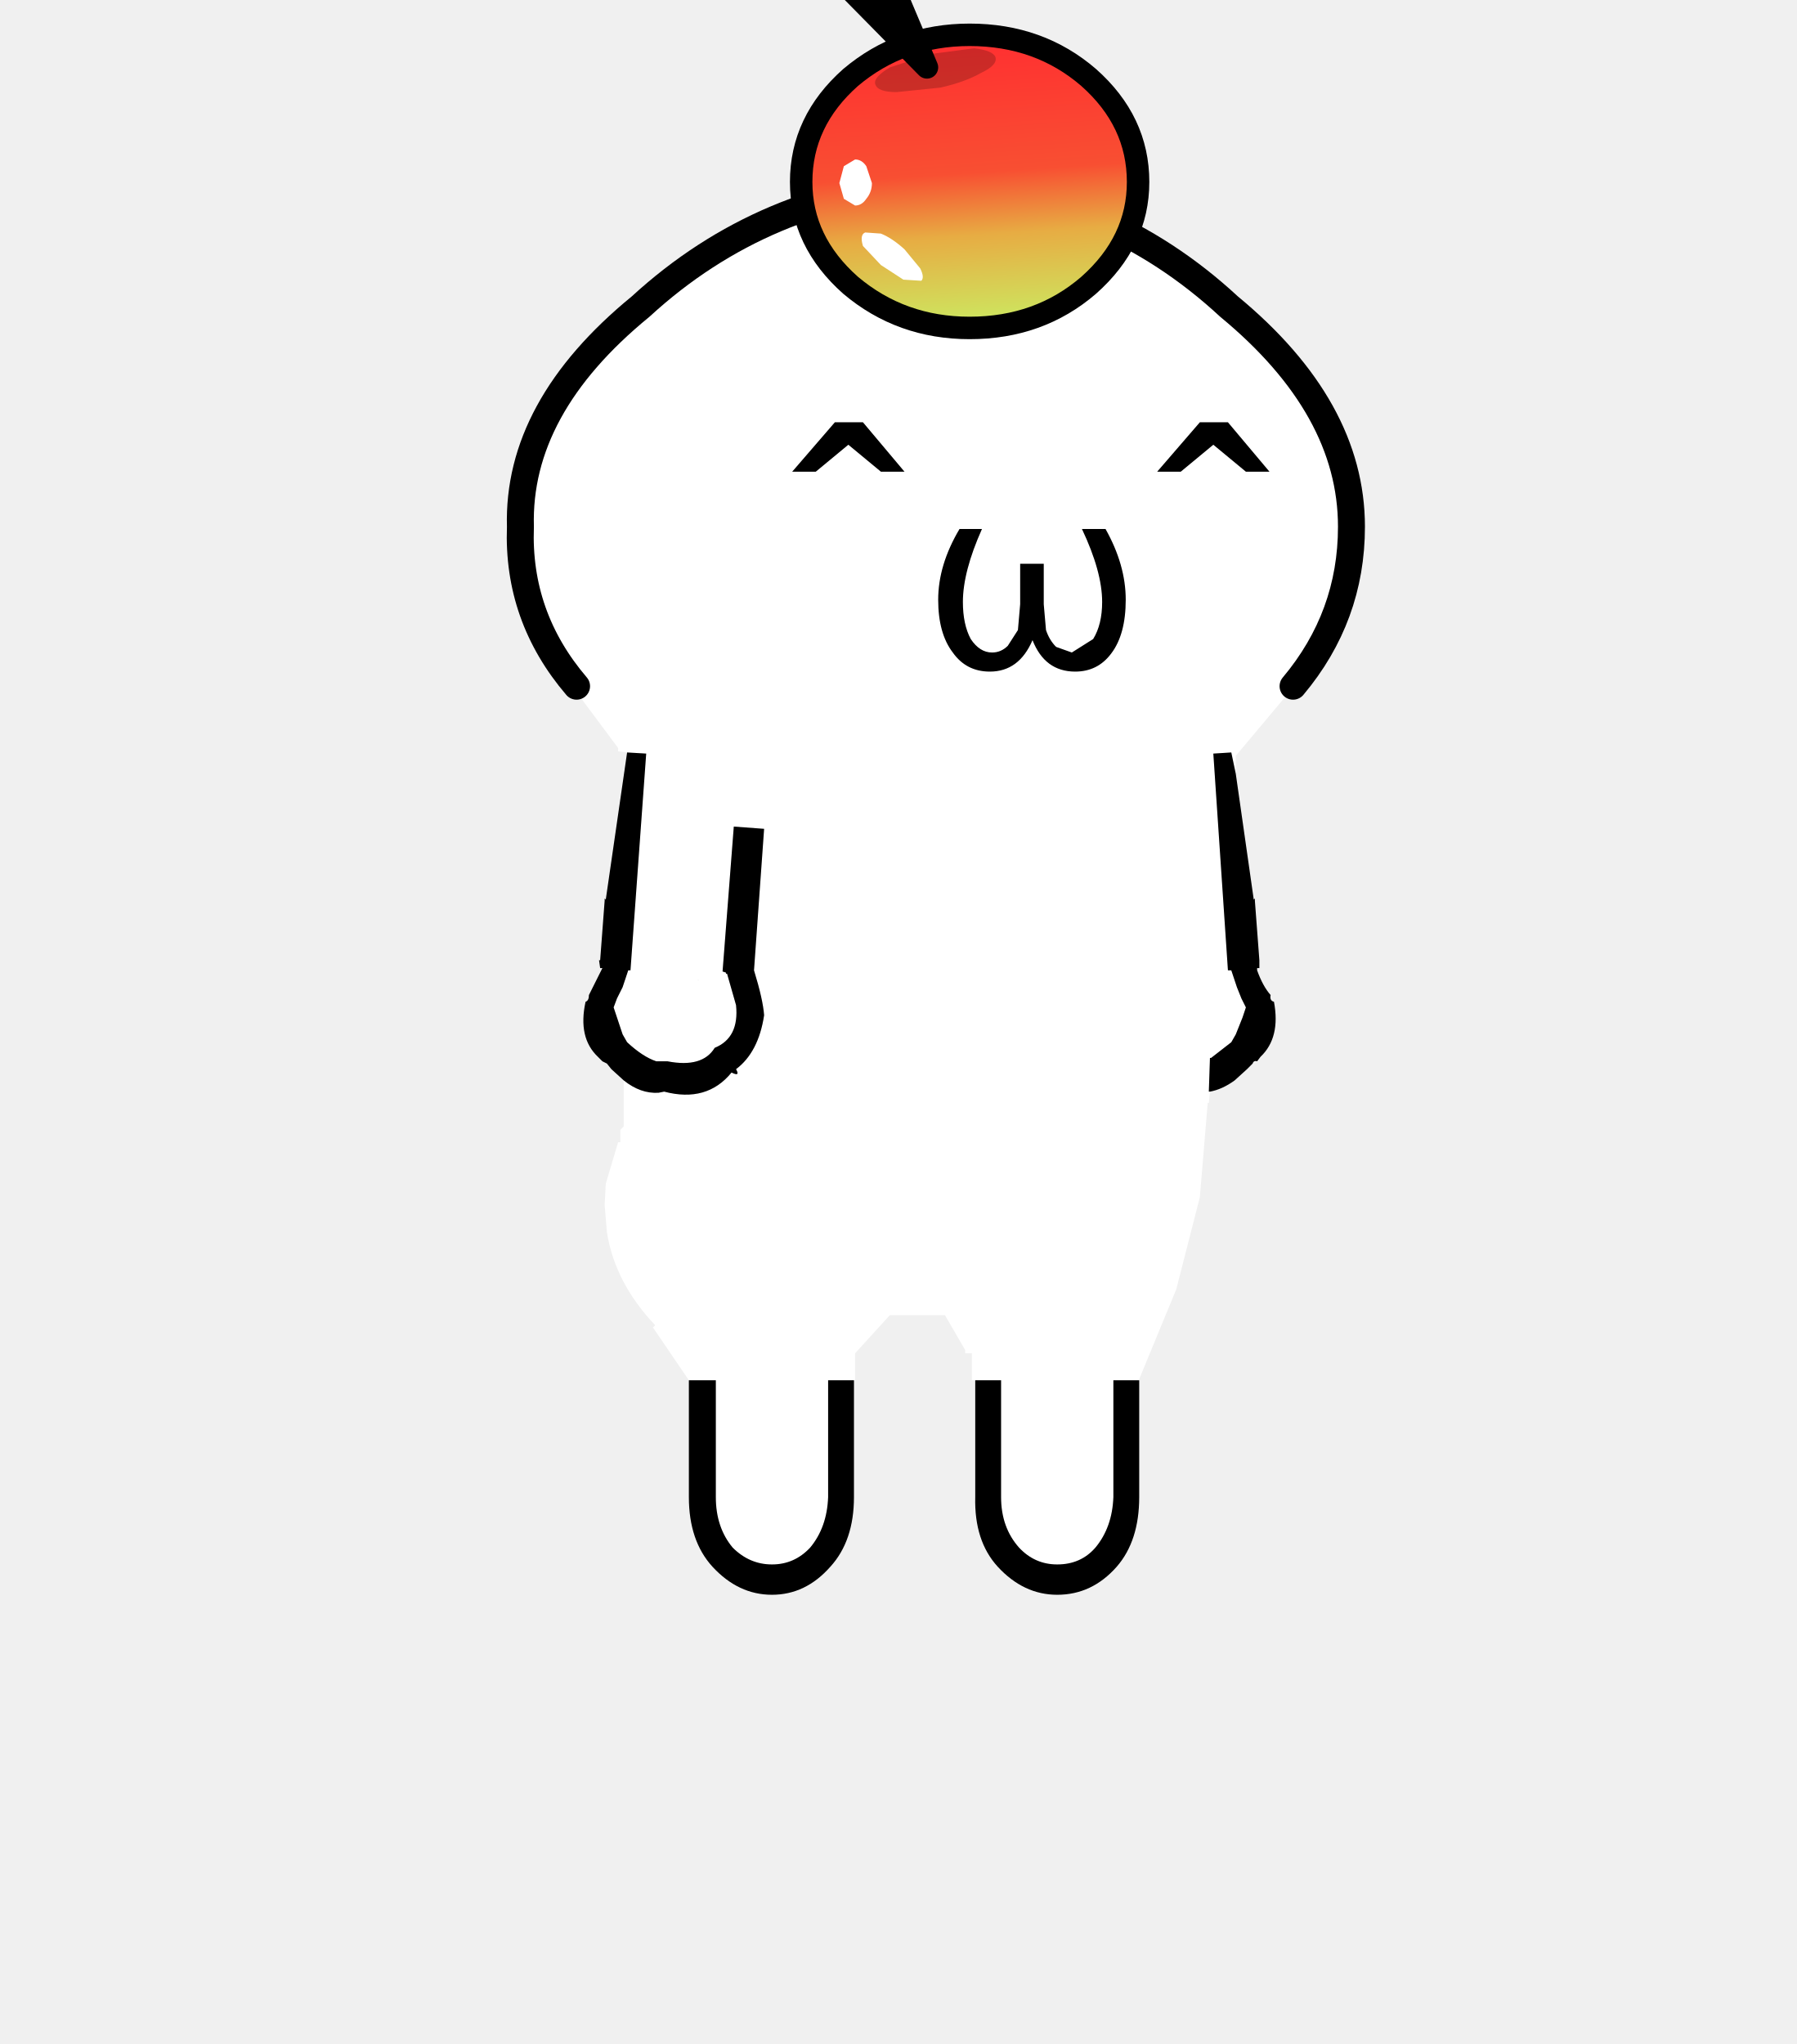
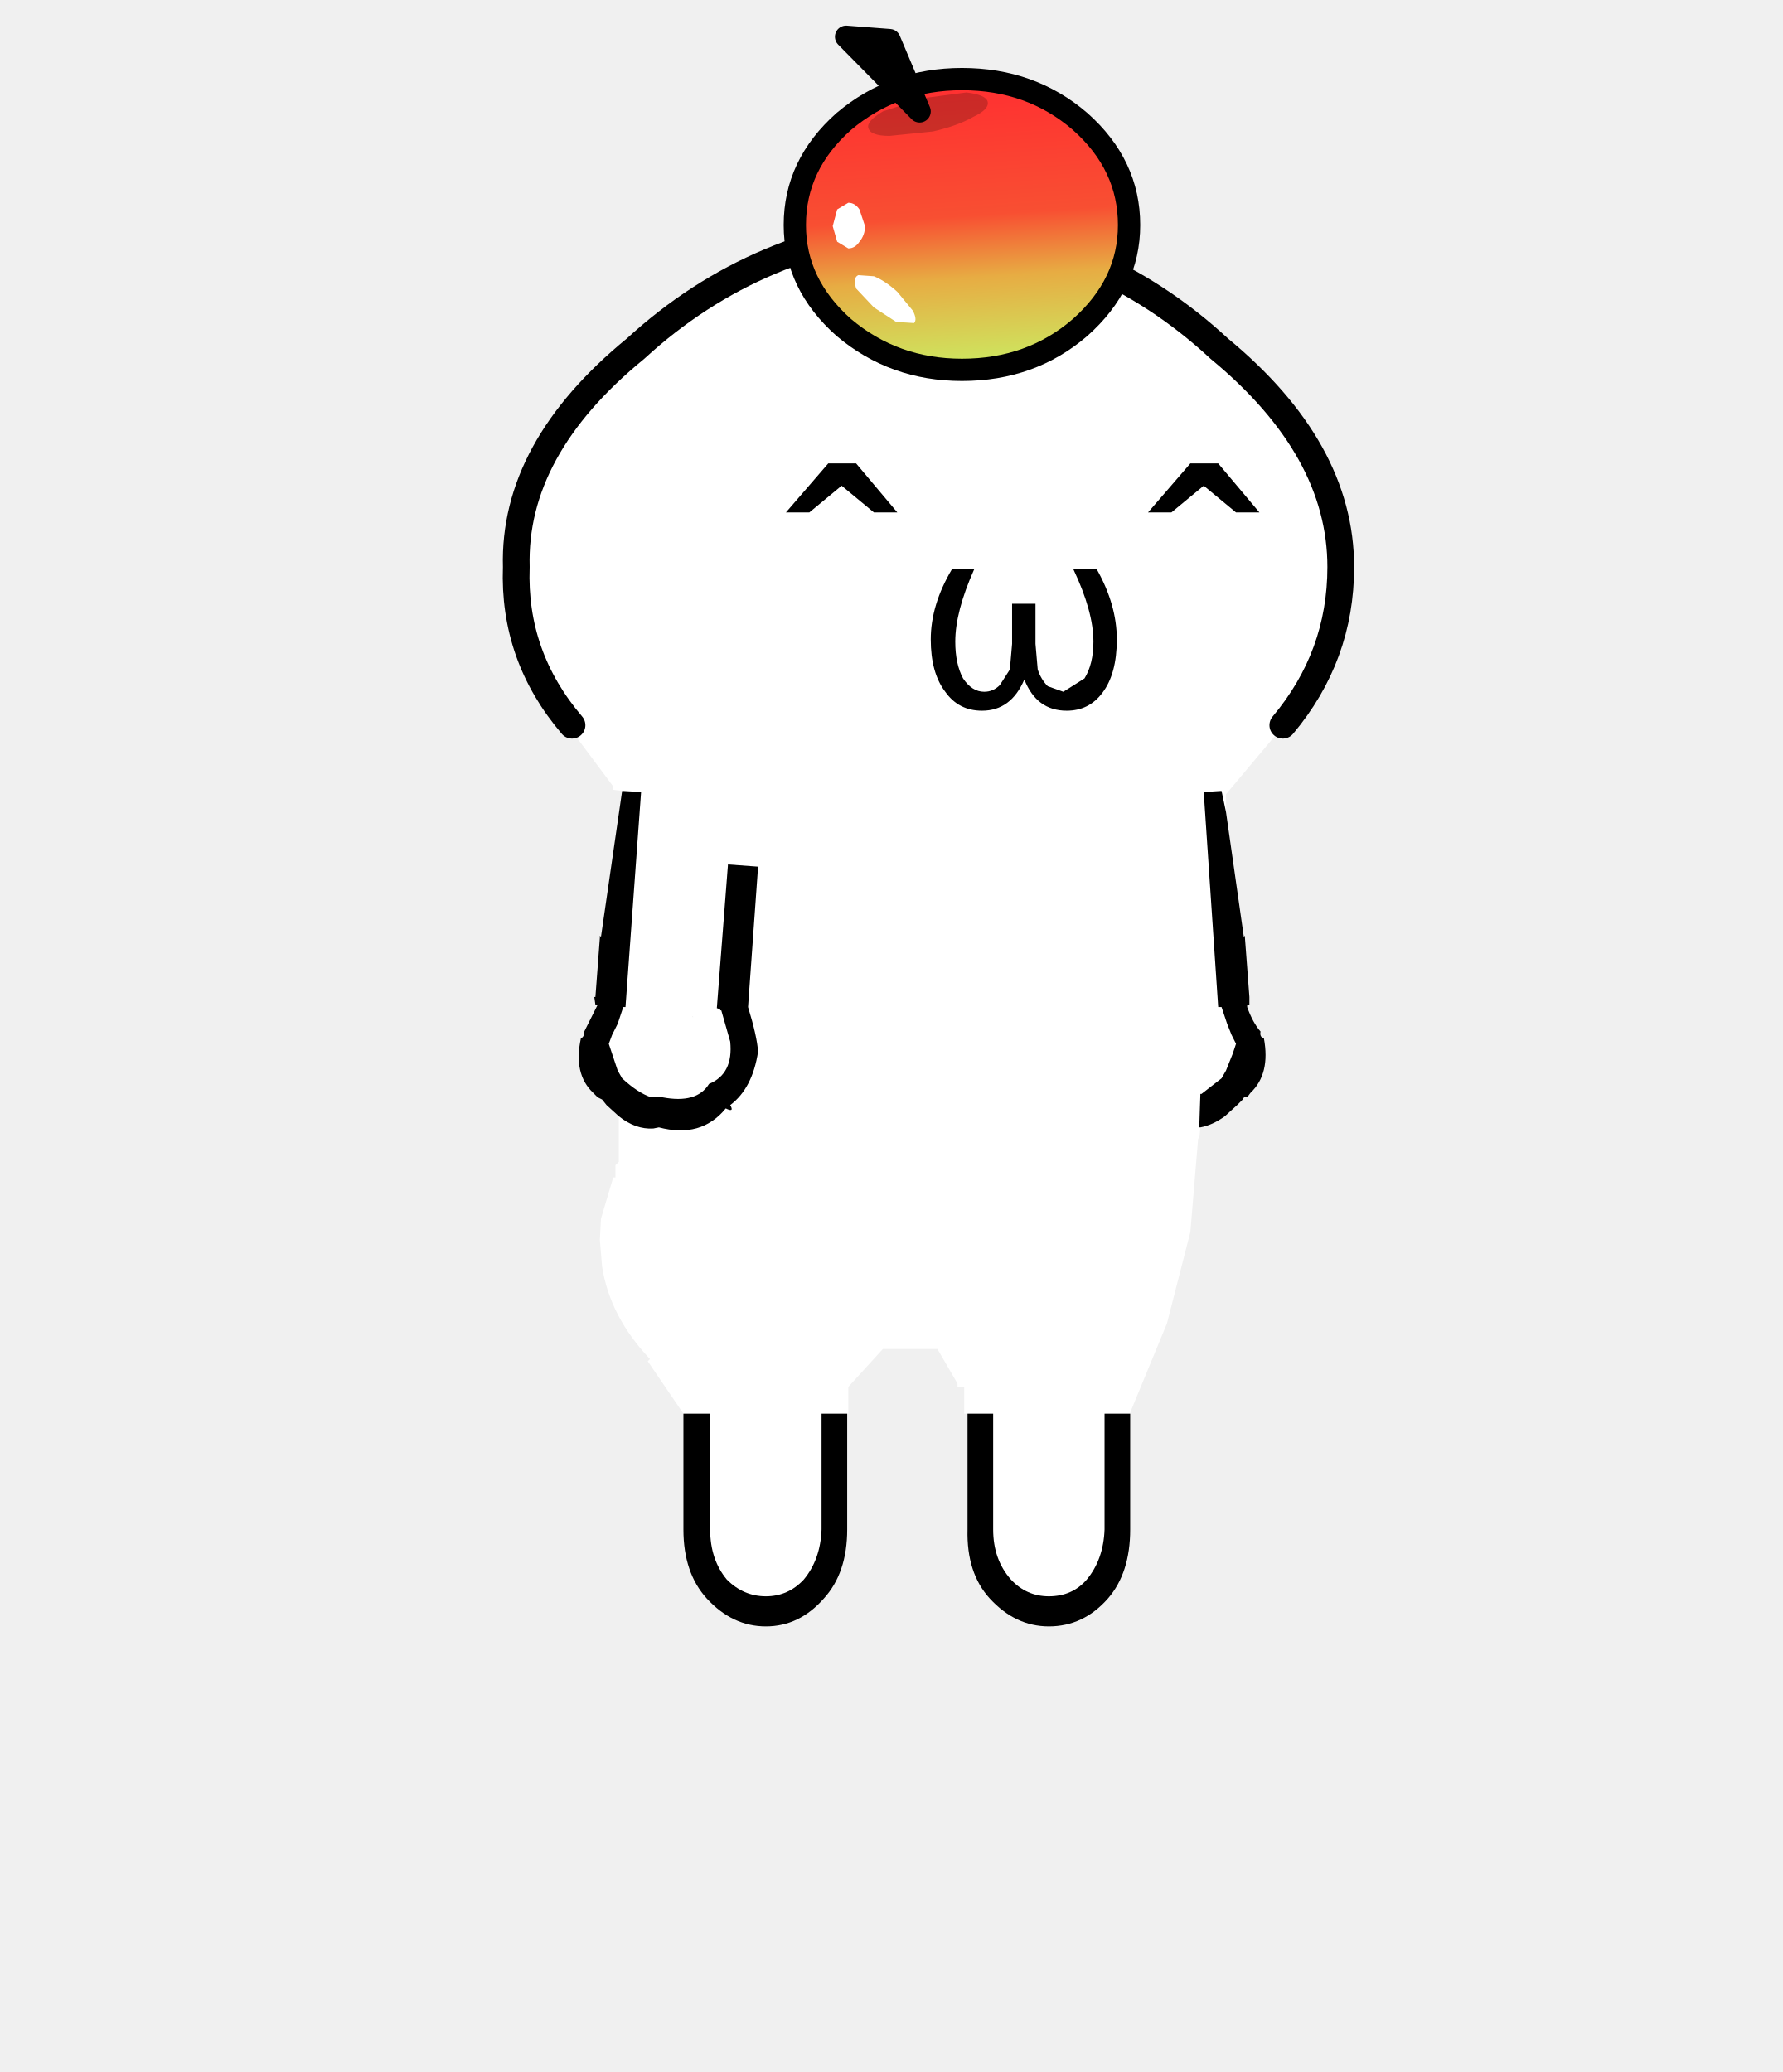
- <svg xmlns="http://www.w3.org/2000/svg" xmlns:xlink="http://www.w3.org/1999/xlink" height="182" width="160" version="1.1" id="svg23">
-   <defs id="defs13">
-     <g id="shape0" transform="matrix(1.0, 0.0, 0.0, 1.0, 18.6, 64.6)">
-       <path d="M-15.5 -41.55 Q-18.15 -44.65 -18.0 -48.65 -18.15 -53.95 -12.65 -58.45 -7.15 -63.5 0.5 -64.0 8.1 -63.5 13.55 -58.45 19.0 -53.95 19.0 -48.65 19.0 -44.65 16.4 -41.55 L16.5 -41.55 16.45 -41.55 13.85 -38.45 13.85 -37.65 13.65 -38.6 12.85 -38.55 13.5 -28.9 13.65 -28.9 13.9 -28.15 14.1 -27.65 14.3 -27.25 14.15 -26.8 13.85 -26.05 13.65 -25.7 12.75 -25.0 12.7 -25.0 12.65 -23.5 12.7 -23.5 12.65 -23.0 12.6 -23.0 12.25 -18.8 11.2 -14.7 9.55 -10.7 9.55 -10.65 8.4 -10.65 8.4 -5.45 Q8.35 -4.1 7.6 -3.2 6.95 -2.45 5.9 -2.45 4.9 -2.45 4.2 -3.2 3.4 -4.1 3.4 -5.45 L3.4 -10.65 2.25 -10.65 2.1 -10.65 2.1 -11.85 1.8 -11.85 1.8 -12.0 0.9 -13.55 -1.55 -13.55 -3.1 -11.85 -3.1 -10.65 -3.15 -10.65 -4.3 -10.65 -4.3 -5.45 Q-4.35 -4.1 -5.1 -3.2 -5.8 -2.45 -6.8 -2.45 -7.8 -2.45 -8.55 -3.2 -9.3 -4.1 -9.3 -5.45 L-9.3 -10.65 -10.5 -10.65 -12.1 -13.0 -12.0 -13.1 Q-13.8 -15.0 -14.15 -17.25 L-14.25 -18.45 -14.2 -19.4 -13.65 -21.25 -13.55 -21.25 -13.55 -21.8 -13.4 -21.95 -13.4 -22.0 -13.4 -23.3 -13.4 -24.0 Q-12.65 -23.4 -11.85 -23.45 L-11.6 -23.5 Q-9.7 -23.0 -8.6 -24.35 -8.2 -24.15 -8.4 -24.5 -7.4 -25.25 -7.15 -26.9 -7.2 -27.6 -7.6 -28.9 L-7.15 -35.2 -8.5 -35.3 -9.0 -28.85 -8.85 -28.8 -8.85 -28.75 -8.8 -28.75 -8.4 -27.35 Q-8.25 -25.9 -9.35 -25.45 -9.9 -24.55 -11.45 -24.85 L-11.95 -24.85 Q-12.55 -25.05 -13.25 -25.7 L-13.45 -26.05 -13.7 -26.8 -13.85 -27.25 -13.7 -27.65 -13.45 -28.15 -13.2 -28.9 -13.1 -28.9 -12.4 -38.55 -13.25 -38.6 -13.65 -38.65 -13.65 -38.8 -15.7 -41.55 -15.5 -41.55 M-13.75 -21.9 L-13.8 -22.0 -13.75 -21.9 M-10.05 -28.45 L-10.1 -28.5 -10.1 -28.45 -10.05 -28.45" fill="#ffffff" fill-rule="evenodd" stroke="none" id="path862" />
-       <path d="M13.85 -37.65 L14.65 -32.05 14.7 -32.1 14.7 -32.0 14.9 -29.35 14.9 -29.0 14.8 -29.0 14.8 -28.9 Q15.05 -28.2 15.4 -27.8 15.35 -27.55 15.55 -27.5 15.85 -25.9 14.95 -25.05 L14.8 -24.85 Q14.65 -24.9 14.6 -24.75 L14.35 -24.5 13.8 -24.0 Q13.25 -23.6 12.7 -23.5 L12.65 -23.5 12.7 -25.0 12.75 -25.0 13.65 -25.7 13.85 -26.05 14.15 -26.8 14.3 -27.25 14.1 -27.65 13.9 -28.15 13.65 -28.9 13.5 -28.9 12.85 -38.55 13.65 -38.6 13.85 -37.65 M9.55 -10.65 L9.55 -5.45 Q9.55 -3.5 8.55 -2.35 7.45 -1.1 5.9 -1.1 4.4 -1.1 3.25 -2.35 2.2 -3.5 2.25 -5.45 L2.25 -10.65 3.4 -10.65 3.4 -5.45 Q3.4 -4.1 4.2 -3.2 4.9 -2.45 5.9 -2.45 6.95 -2.45 7.6 -3.2 8.35 -4.1 8.4 -5.45 L8.4 -10.65 9.55 -10.65 M-3.15 -10.65 L-3.15 -5.45 Q-3.15 -3.5 -4.2 -2.35 -5.3 -1.1 -6.8 -1.1 -8.3 -1.1 -9.45 -2.35 -10.5 -3.5 -10.5 -5.45 L-10.5 -10.65 -9.3 -10.65 -9.3 -5.45 Q-9.3 -4.1 -8.55 -3.2 -7.8 -2.45 -6.8 -2.45 -5.8 -2.45 -5.1 -3.2 -4.35 -4.1 -4.3 -5.45 L-4.3 -10.65 -3.15 -10.65 M-13.4 -24.0 L-13.95 -24.5 -14.15 -24.75 -14.35 -24.85 -14.55 -25.05 Q-15.45 -25.9 -15.1 -27.5 -14.95 -27.55 -14.95 -27.8 L-14.4 -28.9 -14.35 -29.0 -14.45 -29.0 -14.5 -29.35 -14.45 -29.35 -14.25 -32.0 -14.25 -32.1 -14.2 -32.05 -13.25 -38.6 -12.4 -38.55 -13.1 -28.9 -13.2 -28.9 -13.45 -28.15 -13.7 -27.65 -13.85 -27.25 -13.7 -26.8 -13.45 -26.05 -13.25 -25.7 Q-12.55 -25.05 -11.95 -24.85 L-11.45 -24.85 Q-9.9 -24.55 -9.35 -25.45 -8.25 -25.9 -8.4 -27.35 L-8.8 -28.75 -8.85 -28.75 -8.85 -28.8 -9.0 -28.85 -8.5 -35.3 -7.15 -35.2 -7.6 -28.9 Q-7.2 -27.6 -7.15 -26.9 -7.4 -25.25 -8.4 -24.5 -8.2 -24.15 -8.6 -24.35 -9.7 -23.0 -11.6 -23.5 L-11.85 -23.45 Q-12.65 -23.4 -13.4 -24.0" fill="#000000" fill-rule="evenodd" stroke="none" id="path864" />
-       <path d="M-15.5 -41.55 Q-18.15 -44.65 -18.0 -48.65 -18.15 -53.95 -12.65 -58.45 -7.15 -63.5 0.5 -64.0 8.1 -63.5 13.55 -58.45 19.0 -53.95 19.0 -48.65 19.0 -44.65 16.4 -41.55" fill="none" stroke="#000000" stroke-linecap="round" stroke-linejoin="round" stroke-width="1.2" id="path866" />
-       <path d="M5.4 -44.05 Q5.55 -43.6 5.85 -43.3 L6.55 -43.05 7.5 -43.65 Q7.9 -44.3 7.9 -45.3 7.9 -46.65 7.0 -48.55 L8.05 -48.55 Q8.95 -46.95 8.95 -45.4 8.95 -43.85 8.3 -43.0 7.7 -42.2 6.7 -42.2 5.35 -42.2 4.8 -43.6 4.2 -42.2 2.9 -42.2 1.85 -42.2 1.25 -43.05 0.6 -43.9 0.6 -45.4 0.6 -46.95 1.55 -48.55 L2.55 -48.55 Q1.7 -46.65 1.7 -45.3 1.7 -44.3 2.05 -43.65 2.45 -43.05 3.0 -43.05 3.4 -43.05 3.7 -43.35 L4.15 -44.05 4.25 -45.2 4.25 -47.0 5.3 -47.0 5.3 -45.2 5.4 -44.05" fill="#000000" fill-rule="evenodd" stroke="none" id="path868" />
+ <svg xmlns="http://www.w3.org/2000/svg" xmlns:xlink="http://www.w3.org/1999/xlink" height="186" width="160">
+   <defs>
+     <use height="2.2" width="5" xlink:href="#a" id="e" />
+     <use height="15.95" width="16" xlink:href="#b" id="f" />
+     <g id="d">
+       <path d="M-15.5-41.55q-2.65-3.1-2.5-7.1-.15-5.3 5.35-9.8Q-7.15-63.5.5-64q7.6.5 13.05 5.55 5.45 4.5 5.45 9.8 0 4-2.6 7.1h.1-.05l-2.6 3.1v.8l-.2-.95-.8.05.65 9.65h.15l.25.75.2.5.2.4-.15.45-.3.75-.2.35-.9.7h-.05l-.05 1.5h.05l-.05.5h-.05l-.35 4.2-1.05 4.1-1.65 4v.05H8.4v5.2Q8.35-4.1 7.6-3.2q-.65.75-1.7.75-1 0-1.7-.75-.8-.9-.8-2.25v-5.2H2.1v-1.2h-.3V-12l-.9-1.55h-2.45l-1.55 1.7v1.2h-1.2v5.2q-.05 1.35-.8 2.25-.7.75-1.7.75t-1.75-.75q-.75-.9-.75-2.25v-5.2h-1.2L-12.1-13l.1-.1q-1.8-1.9-2.15-4.15l-.1-1.2.05-.95.55-1.85h.1v-.55l.15-.15V-24q.75.6 1.55.55l.25-.05q1.9.5 3-.85.4.2.2-.15 1-.75 1.25-2.4-.05-.7-.45-2l.45-6.3-1.35-.1-.5 6.45.15.05v.05h.05l.4 1.4q.15 1.45-.95 1.9-.55.9-2.1.6h-.5q-.6-.2-1.3-.85l-.2-.35-.25-.75-.15-.45.15-.4.25-.5.25-.75h.1l.7-9.65-.85-.05-.4-.05v-.15l-2.05-2.75h.2m1.75 19.65l-.05-.1.05.1m3.7-6.55l-.05-.05v.05h.05" fill="#fff" fill-rule="evenodd" transform="translate(18.6 64.6)" />
+       <path d="M13.85-37.65l.8 5.6.05-.05v.1l.2 2.65v.35h-.1v.1q.25.7.6 1.1-.05.25.15.3.3 1.6-.6 2.45l-.15.2q-.15-.05-.2.1l-.25.25-.55.5q-.55.4-1.1.5h-.05l.05-1.5h.05l.9-.7.2-.35.3-.75.15-.45-.2-.4-.2-.5-.25-.75h-.15l-.65-9.65.8-.05.2.95m-4.3 27v5.2q0 1.95-1 3.1Q7.45-1.1 5.9-1.1q-1.5 0-2.65-1.25-1.05-1.15-1-3.1v-5.2H3.4v5.2q0 1.35.8 2.25.7.75 1.7.75 1.05 0 1.7-.75.75-.9.8-2.25v-5.2h1.15m-12.7 0v5.2q0 1.95-1.05 3.1Q-5.3-1.1-6.8-1.1t-2.65-1.25q-1.05-1.15-1.05-3.1v-5.2h1.2v5.2q0 1.35.75 2.25.75.75 1.75.75t1.7-.75q.75-.9.8-2.25v-5.2h1.15M-13.4-24l-.55-.5-.2-.25-.2-.1-.2-.2q-.9-.85-.55-2.45.15-.05.15-.3l.55-1.1.05-.1h-.1l-.05-.35h.05l.2-2.65v-.1l.05.05.95-6.55.85.05-.7 9.65h-.1l-.25.75-.25.5-.15.4.15.45.25.75.2.35q.7.65 1.3.85h.5q1.55.3 2.1-.6 1.1-.45.95-1.9l-.4-1.4h-.05v-.05l-.15-.05.5-6.45 1.35.1-.45 6.3q.4 1.3.45 2-.25 1.65-1.25 2.4.2.35-.2.15-1.1 1.35-3 .85l-.25.05q-.8.05-1.55-.55" fill-rule="evenodd" transform="translate(18.6 64.6)" />
+       <path d="M3.1 23.05q-2.65-3.1-2.5-7.1-.15-5.3 5.35-9.8Q11.45 1.1 19.1.6q7.6.5 13.05 5.55 5.45 4.5 5.45 9.8 0 4-2.6 7.1" fill="none" stroke="#000" stroke-linecap="round" stroke-linejoin="round" stroke-width="1.2" />
+       <path d="M5.4-44.05q.15.45.45.75l.7.25.95-.6q.4-.65.4-1.65 0-1.35-.9-3.25h1.05q.9 1.6.9 3.15 0 1.55-.65 2.4-.6.8-1.6.8-1.35 0-1.9-1.4-.6 1.4-1.9 1.4-1.05 0-1.65-.85Q.6-43.9.6-45.4q0-1.55.95-3.15h1q-.85 1.9-.85 3.25 0 1 .35 1.65.4.6.95.6.4 0 .7-.3l.45-.7.1-1.15V-47H5.3v1.8l.1 1.15" fill-rule="evenodd" transform="translate(18.6 64.6)" />
    </g>
-     <g id="sprite0" transform="matrix(1.0, 0.0, 0.0, 1.0, 2.45, 0.3)">
-       <use height="2.2" transform="matrix(1.0, 0.0, 0.0, 1.0, -2.45, -0.3)" width="5.0" xlink:href="#shape1" id="use871" />
+     <g id="b">
+       <path d="M8.7-1.95q0 2.65-2.2 4.6-2.2 1.9-5.3 1.9-3.05 0-5.3-1.9Q-6.3.7-6.3-1.95q0-2.7 2.2-4.65 2.25-1.9 5.3-1.9 3.1 0 5.3 1.9 2.2 1.95 2.2 4.65" fill="url(#c)" fill-rule="evenodd" transform="translate(6.8 10.9)" />
+       <path d="M8.7-1.95q0 2.65-2.2 4.6-2.2 1.9-5.3 1.9-3.05 0-5.3-1.9Q-6.3.7-6.3-1.95q0-2.7 2.2-4.65 2.25-1.9 5.3-1.9 3.1 0 5.3 1.9 2.2 1.95 2.2 4.65z" fill="none" stroke="#000" stroke-linecap="round" stroke-linejoin="round" transform="translate(6.8 10.9)" />
+       <path d="M2.35-7.5q.1.35-.65.7-.7.4-1.8.65l-1.95.2q-.85 0-.95-.35-.1-.3.65-.75l1.85-.6 1.9-.25q.85.1.95.4" fill-opacity=".2" fill-rule="evenodd" transform="translate(6.8 10.9)" />
+       <path d="M-4-10.4l1.95.15 1.35 3.2L-4-10.4" fill-rule="evenodd" transform="translate(6.8 10.9)" />
+       <path d="M-4-10.4l1.95.15 1.35 3.2z" fill="none" stroke="#000" stroke-linecap="round" stroke-linejoin="round" transform="translate(6.8 10.9)" />
+       <path d="M-1 1.9q.2.4.05.55l-.8-.05-1-.65-.8-.85q-.15-.5.1-.6l.7.05q.5.2 1.05.7l.7.85m-3.4-3.1l-.2-.7.2-.75.5-.3q.3 0 .5.3l.25.75q0 .4-.25.7-.2.3-.5.3l-.5-.3" fill="#fff" fill-rule="evenodd" transform="translate(6.8 10.9)" />
    </g>
-     <g id="shape1" transform="matrix(1.0, 0.0, 0.0, 1.0, 2.45, 0.3)">
-       <path d="M0.7 -0.3 L2.55 1.9 1.5 1.9 0.05 0.7 -1.4 1.9 -2.45 1.9 -0.55 -0.3 0.7 -0.3" fill="#000000" fill-rule="evenodd" stroke="none" id="path874" />
-     </g>
-     <g id="sprite1" transform="matrix(1.0, 0.0, 0.0, 1.0, 6.8, 10.9)">
-       <use height="15.95" transform="matrix(1.0, 0.0, 0.0, 1.0, -6.8, -10.9)" width="16.0" xlink:href="#shape2" id="use877" />
-     </g>
-     <g id="shape2" transform="matrix(1.0, 0.0, 0.0, 1.0, 6.8, 10.9)">
-       <path d="M8.7 -1.95 Q8.7 0.7 6.5 2.65 4.3 4.55 1.2 4.55 -1.85 4.55 -4.1 2.65 -6.3 0.7 -6.3 -1.95 -6.3 -4.65 -4.1 -6.6 -1.85 -8.5 1.2 -8.5 4.3 -8.5 6.5 -6.6 8.7 -4.65 8.7 -1.95" fill="url(#gradient0)" fill-rule="evenodd" stroke="none" id="path880" />
-       <path d="M8.7 -1.95 Q8.7 0.7 6.5 2.65 4.3 4.55 1.2 4.55 -1.85 4.55 -4.1 2.65 -6.3 0.7 -6.3 -1.95 -6.3 -4.65 -4.1 -6.6 -1.85 -8.5 1.2 -8.5 4.3 -8.5 6.5 -6.6 8.7 -4.65 8.7 -1.95 Z" fill="none" stroke="#000000" stroke-linecap="round" stroke-linejoin="round" stroke-width="1.0" id="path882" />
-       <path d="M2.35 -7.5 Q2.45 -7.15 1.7 -6.8 1.0 -6.4 -0.1 -6.15 L-2.05 -5.95 Q-2.9 -5.95 -3.0 -6.3 -3.1 -6.6 -2.35 -7.05 L-0.5 -7.65 1.4 -7.9 Q2.25 -7.8 2.35 -7.5" fill="#000000" fill-opacity="0.2" fill-rule="evenodd" stroke="none" id="path884" />
-       <path d="M-4.0 -10.4 L-2.05 -10.25 -0.7 -7.05 -4.0 -10.4" fill="#000000" fill-rule="evenodd" stroke="none" id="path886" />
-       <path d="M-4.0 -10.4 L-2.05 -10.25 -0.7 -7.05 -4.0 -10.4 Z" fill="none" stroke="#000000" stroke-linecap="round" stroke-linejoin="round" stroke-width="1.0" id="path888" />
-       <path d="M-1.0 1.9 Q-0.8 2.3 -0.95 2.45 L-1.75 2.4 -2.75 1.75 -3.55 0.9 Q-3.7 0.4 -3.45 0.3 L-2.75 0.35 Q-2.25 0.55 -1.7 1.05 L-1.0 1.9" fill="#ffffff" fill-rule="evenodd" stroke="none" id="path890" />
-       <path d="M-4.4 -1.2 L-4.6 -1.9 -4.4 -2.65 -3.9 -2.95 Q-3.6 -2.95 -3.4 -2.65 L-3.15 -1.9 Q-3.15 -1.5 -3.4 -1.2 -3.6 -0.9 -3.9 -0.9 L-4.4 -1.2" fill="#ffffff" fill-rule="evenodd" stroke="none" id="path892" />
-     </g>
-     <linearGradient gradientTransform="matrix(-7.0E-4, -0.008, 0.0091, -6.0E-4, 1.2, -1.35)" gradientUnits="userSpaceOnUse" id="gradient0" spreadMethod="pad" x1="-819.2" x2="819.2">
-       <stop offset="0.0" stop-color="#c7f466" id="stop895" />
-       <stop offset="0.365" stop-color="#e7ac43" id="stop897" />
-       <stop offset="0.576" stop-color="#f84f32" id="stop899" />
-       <stop offset="1.0" stop-color="#ff3131" id="stop901" />
+     <linearGradient gradientTransform="matrix(-.0007 -.008 .0091 -.0006 1.2 -1.35)" gradientUnits="userSpaceOnUse" id="c" spreadMethod="pad" x1="-819.2" x2="819.2">
+       <stop offset="0" stop-color="#c7f466" />
+       <stop offset=".365" stop-color="#e7ac43" />
+       <stop offset=".576" stop-color="#f84f32" />
+       <stop offset="1" stop-color="#ff3131" />
    </linearGradient>
+     <path d="M.7-.3l1.85 2.2H1.5L.05.7-1.4 1.9h-1.05l1.9-2.2H.7" fill-rule="evenodd" transform="translate(2.45 .3)" id="a" />
  </defs>
-   <g transform="matrix(2,0,0,2,82.341,144.2)" id="g860">
-     <use height="63.5" transform="translate(-18.6,-64.6)" width="38.2" xlink:href="#shape0" id="use852" x="0" y="0" />
-     <use height="2.2" transform="translate(10.35,-53.3)" width="5" xlink:href="#sprite0" id="use854" x="0" y="0" />
-     <use height="2.2" transform="translate(-5.9,-53.3)" width="5" xlink:href="#sprite0" id="use856" x="0" y="0" />
-     <use height="15.95" transform="translate(-6,-72.95)" width="16" xlink:href="#sprite1" id="use858" x="0" y="0" />
+   <g transform="matrix(2 0 0 2 82.341 148.2)">
+     <use height="63.5" transform="translate(-18.6 -64.6)" width="38.2" xlink:href="#d" />
+     <use height="2.2" transform="translate(10.35 -53.3)" width="5" xlink:href="#e" />
+     <use height="2.2" transform="translate(-5.9 -53.3)" width="5" xlink:href="#e" />
+     <use height="15.95" transform="translate(-6 -72.95)" width="16" xlink:href="#f" />
  </g>
</svg>
